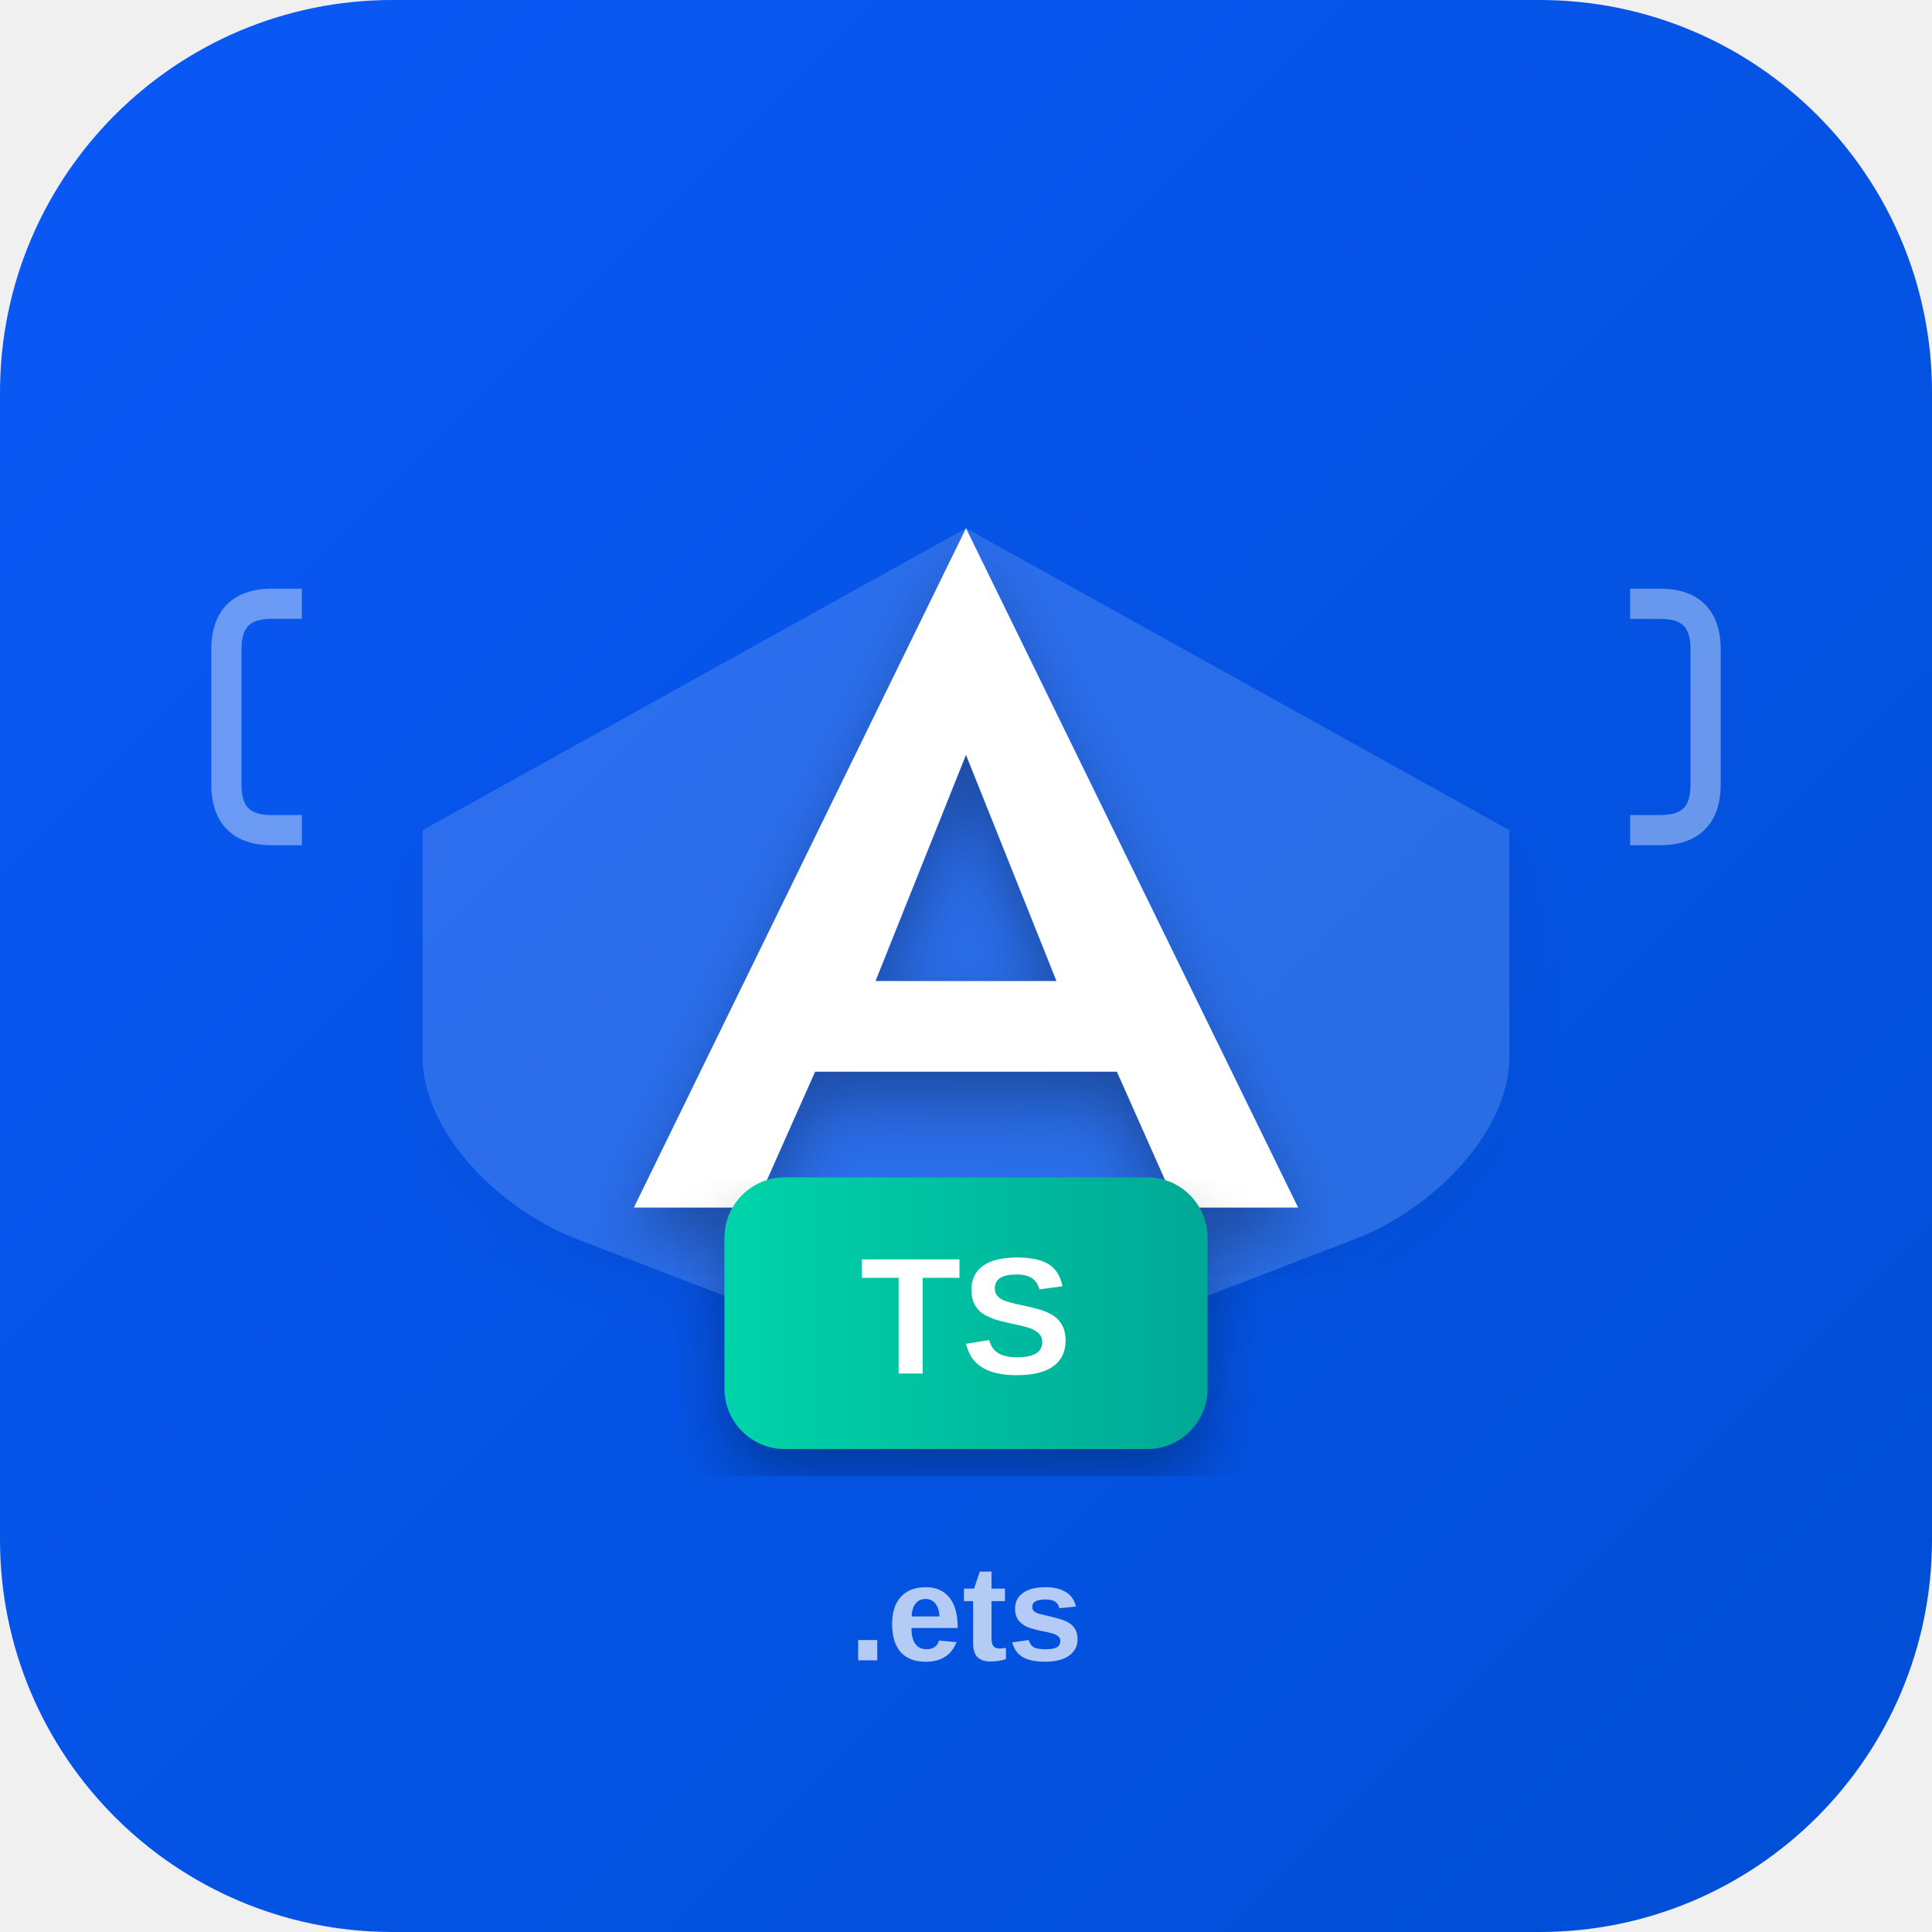
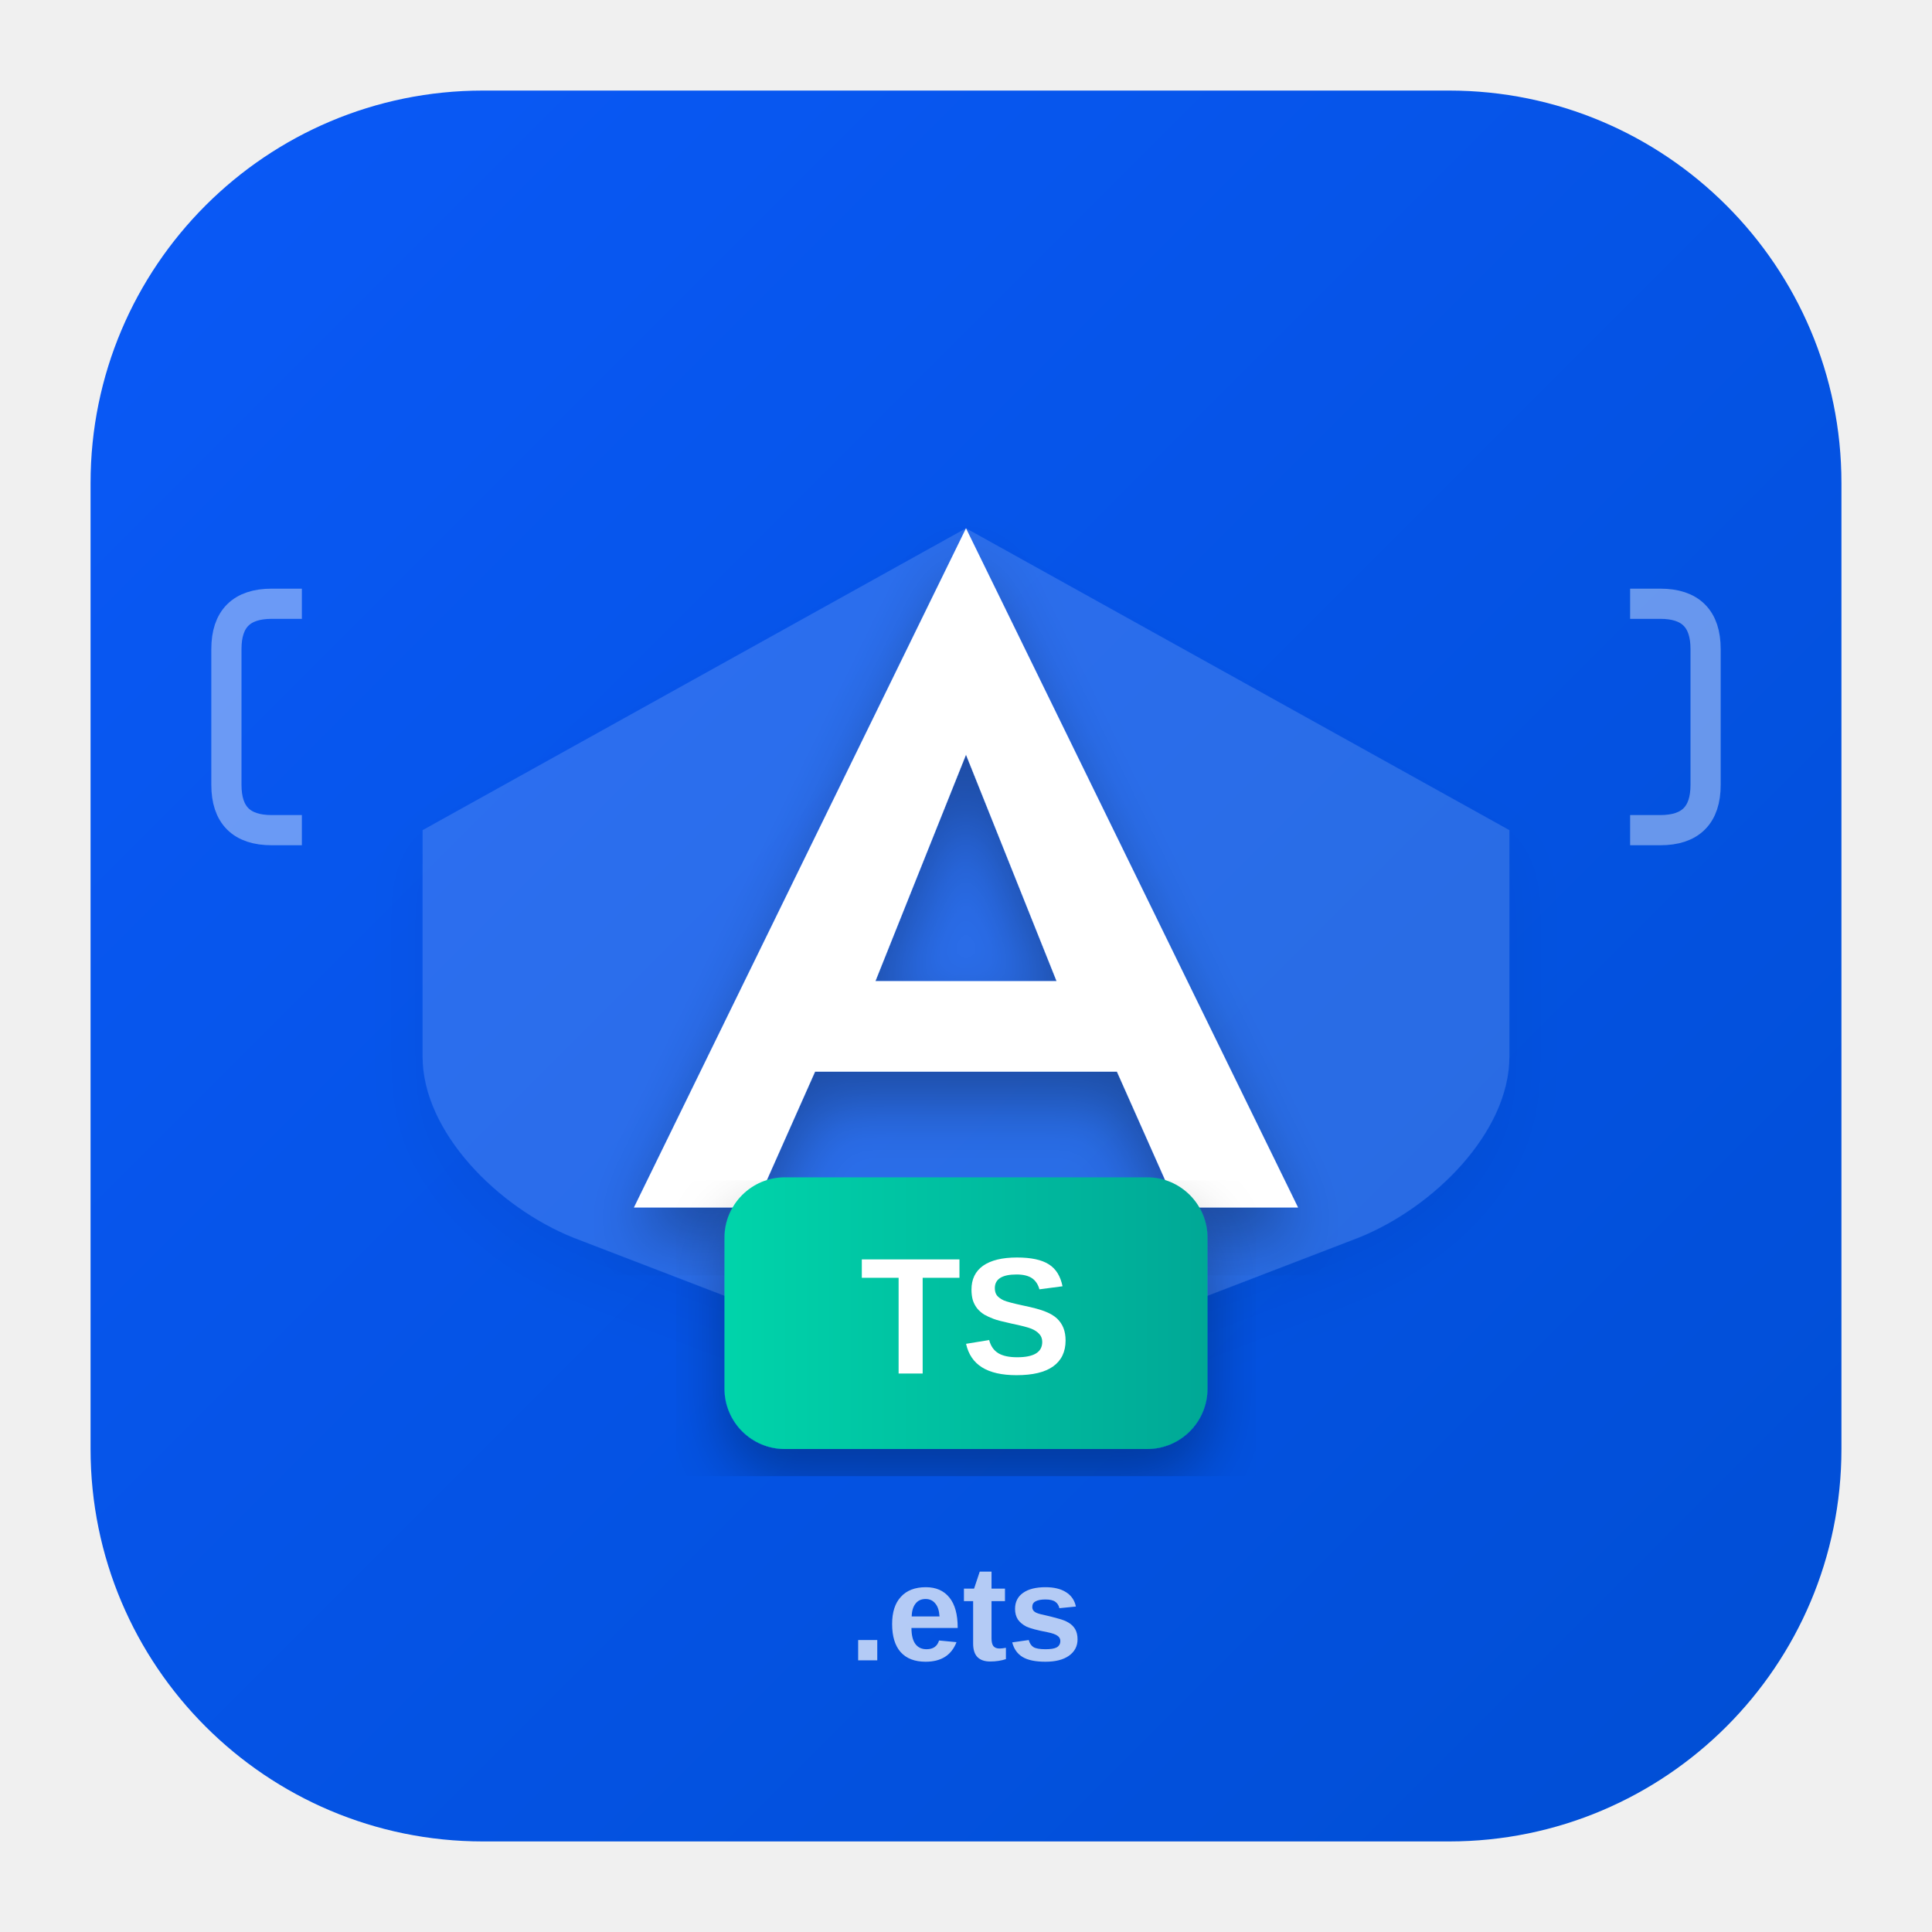
<svg xmlns="http://www.w3.org/2000/svg" width="128" height="128" viewBox="0 0 128 128">
  <defs>
    <linearGradient id="bgGrad" x1="0%" y1="0%" x2="100%" y2="100%">
      <stop offset="0%" style="stop-color:#0A59F7;stop-opacity:1" />
      <stop offset="100%" style="stop-color:#004ED4;stop-opacity:1" />
    </linearGradient>
    <linearGradient id="accentGrad" x1="0%" y1="0%" x2="100%" y2="0%">
      <stop offset="0%" style="stop-color:#00D4AA;stop-opacity:1" />
      <stop offset="100%" style="stop-color:#00A896;stop-opacity:1" />
    </linearGradient>
    <filter id="shadow">
      <feDropShadow dx="0" dy="2" stdDeviation="2" flood-opacity="0.3" />
    </filter>
  </defs>
-   <rect width="128" height="128" rx="26" fill="url(#bgGrad)" />
+   <rect x="6" y="6" width="116" height="116" rx="26" ry="26" fill="url(#bgGrad)" />
  <path d="M 28 55 L 64 35 L 100 55 L 100 70 C 100 75 95 80 90 82 L 64 92 L 38 82 C 33 80 28 75 28 70 Z" fill="white" opacity="0.15" filter="url(#shadow)" />
  <g transform="translate(64, 45)">
    <path d="M 0 -10 L 22 35 L 14 35 L 10 26 L -10 26 L -14 35 L -22 35 Z M 0 5 L -6 20 L 6 20 Z" fill="white" filter="url(#shadow)" />
  </g>
  <g transform="translate(64, 78)">
    <rect x="-16" y="0" width="32" height="18" rx="4" fill="url(#accentGrad)" filter="url(#shadow)" />
    <text x="0" y="13" font-family="Arial, Helvetica, sans-serif" font-size="11" font-weight="bold" fill="white" text-anchor="middle">TS</text>
  </g>
  <path d="M 20 40 L 18 40 Q 15 40 15 43 L 15 52 Q 15 55 18 55 L 20 55" stroke="white" stroke-width="2" fill="none" opacity="0.4" />
  <path d="M 108 40 L 110 40 Q 113 40 113 43 L 113 52 Q 113 55 110 55 L 108 55" stroke="white" stroke-width="2" fill="none" opacity="0.4" />
  <text x="64" y="110" font-family="Arial, Helvetica, sans-serif" font-size="9" font-weight="600" fill="white" text-anchor="middle" opacity="0.7">.ets</text>
</svg>
